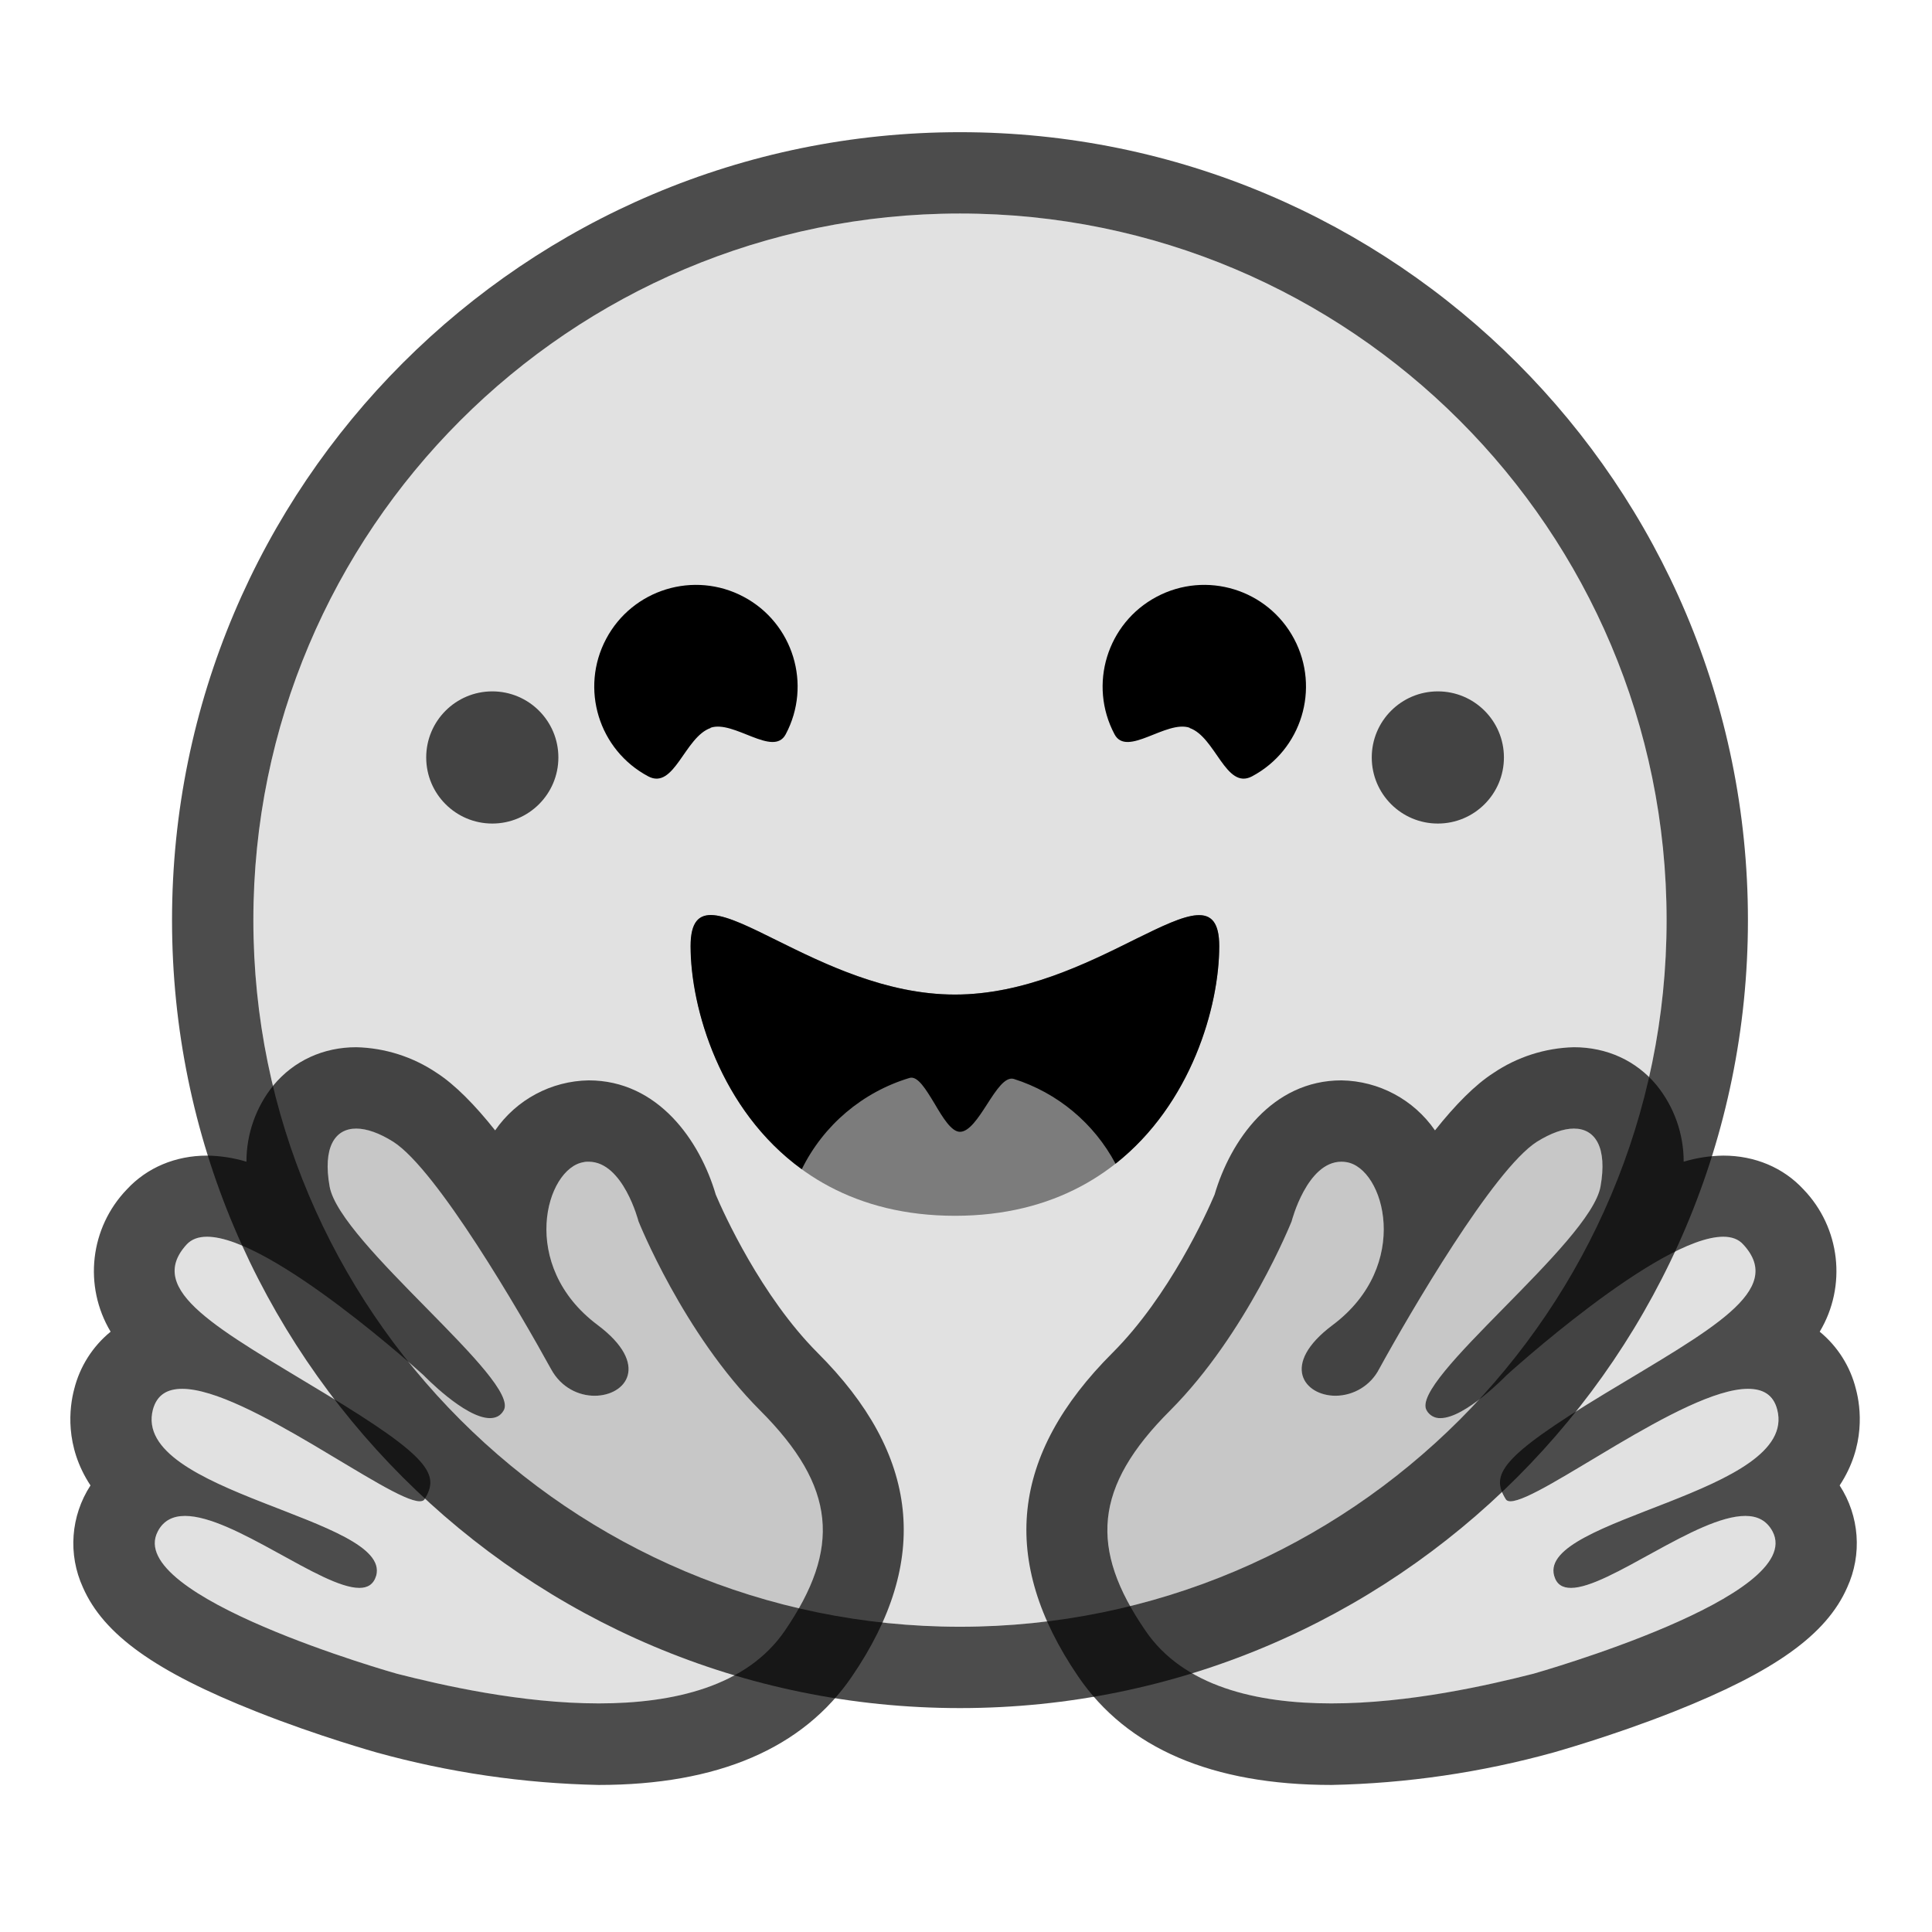
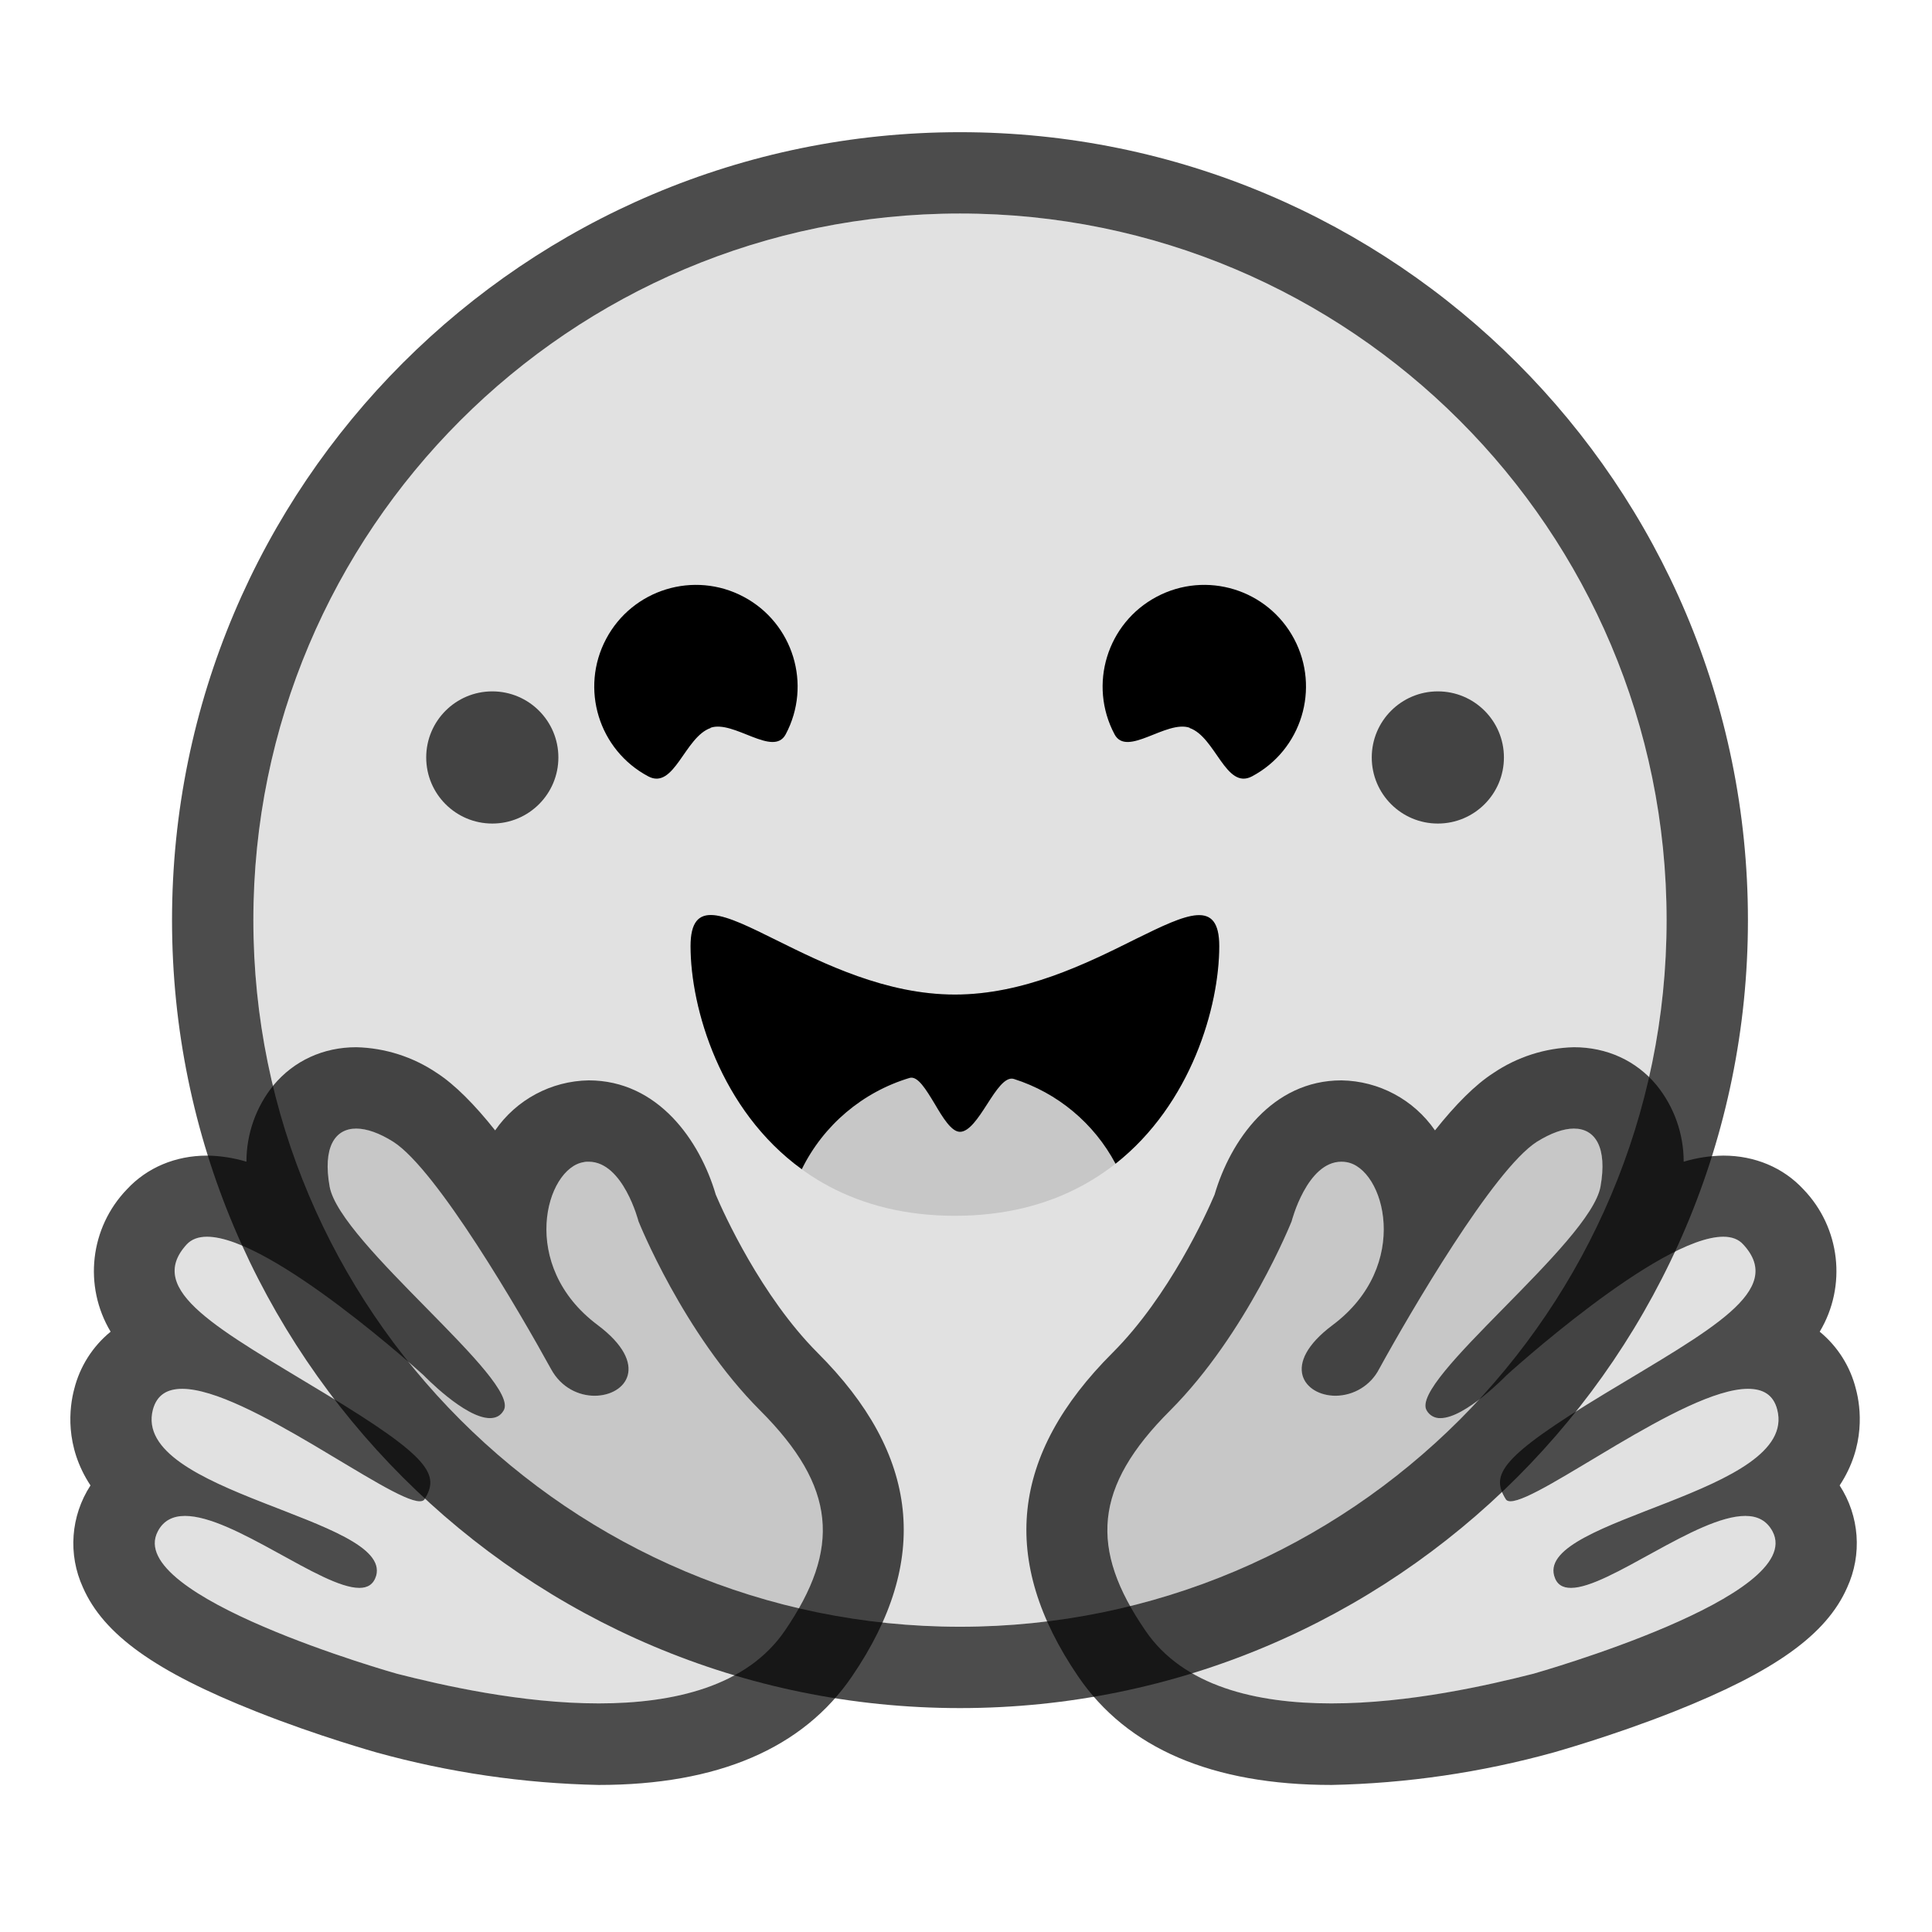
<svg xmlns="http://www.w3.org/2000/svg" viewBox="0 0 24 24">
  <g transform="translate(0 0.8842) scale(0.2526)">
    <path fill="currentColor" fill-opacity="0.12" d="M47.21 76.5a34.75 34.75 0 1 0 0-69.5 34.75 34.75 0 0 0 0 69.5Z" />
    <path fill="currentColor" fill-opacity="0.7" d="M81.96 41.75a34.75 34.75 0 1 0-69.5 0 34.75 34.75 0 0 0 69.5 0Zm-73.5 0a38.75 38.75 0 1 1 77.5 0 38.75 38.75 0 0 1-77.5 0Z" />
    <path fill="currentColor" d="M58.5 32.3c1.28.44 1.78 3.06 3.07 2.38a5 5 0 1 0-6.76-2.07c.61 1.15 2.55-.72 3.7-.32ZM34.95 32.3c-1.28.44-1.79 3.06-3.07 2.38a5 5 0 1 1 6.76-2.07c-.61 1.15-2.56-.72-3.7-.32Z" />
-     <path fill="currentColor" fill-opacity="0.45" d="M46.96 56.29c9.83 0 13-8.76 13-13.26 0-2.34-1.57-1.6-4.09-.36-2.33 1.15-5.46 2.74-8.9 2.74-7.19 0-13-6.88-13-2.38s3.16 13.26 13 13.26Z" />
+     <path fill="currentColor" fill-opacity="0.12" d="M46.96 56.29c9.83 0 13-8.76 13-13.26 0-2.34-1.57-1.6-4.09-.36-2.33 1.15-5.46 2.74-8.9 2.74-7.19 0-13-6.88-13-2.38s3.16 13.26 13 13.26Z" />
    <path fill="currentColor" fill-rule="evenodd" d="M39.43 54a8.7 8.7 0 0 1 5.3-4.49c.4-.12.81.57 1.24 1.28.4.68.82 1.37 1.24 1.37.45 0 .9-.68 1.33-1.35.45-.7.89-1.38 1.32-1.25a8.61 8.61 0 0 1 5 4.17c3.73-2.94 5.1-7.74 5.1-10.7 0-2.34-1.57-1.6-4.09-.36l-.14.07c-2.31 1.15-5.39 2.67-8.77 2.67s-6.45-1.52-8.77-2.67c-2.6-1.29-4.23-2.1-4.23.29 0 3.05 1.46 8.06 5.47 10.97Z" clip-rule="evenodd" />
    <path fill="currentColor" fill-opacity="0.7" d="M70.71 37a3.25 3.25 0 1 0 0-6.5 3.25 3.25 0 0 0 0 6.5ZM24.21 37a3.25 3.25 0 1 0 0-6.5 3.25 3.25 0 0 0 0 6.5ZM17.52 48c-1.62 0-3.06.66-4.07 1.87a5.97 5.97 0 0 0-1.33 3.76 7.1 7.1 0 0 0-1.94-.3c-1.55 0-2.95.59-3.94 1.66a5.8 5.8 0 0 0-.8 7 5.3 5.3 0 0 0-1.79 2.82c-.24.9-.48 2.8.8 4.74a5.22 5.22 0 0 0-.37 5.02c1.02 2.32 3.57 4.14 8.52 6.1 3.07 1.22 5.89 2 5.91 2.01a44.33 44.33 0 0 0 10.93 1.6c5.86 0 10.05-1.8 12.46-5.34 3.88-5.69 3.33-10.9-1.7-15.92-2.77-2.78-4.62-6.87-5-7.77-.78-2.66-2.84-5.62-6.25-5.62a5.7 5.7 0 0 0-4.6 2.46c-1-1.26-1.98-2.25-2.86-2.82A7.4 7.4 0 0 0 17.52 48Zm0 4c.51 0 1.14.22 1.82.65 2.14 1.36 6.25 8.43 7.76 11.18.5.92 1.37 1.31 2.14 1.31 1.55 0 2.75-1.53.15-3.48-3.92-2.93-2.55-7.72-.68-8.01.08-.02.17-.02.24-.02 1.7 0 2.45 2.93 2.45 2.93s2.2 5.52 5.98 9.3c3.77 3.77 3.97 6.8 1.22 10.83-1.88 2.75-5.47 3.58-9.16 3.58-3.81 0-7.73-.9-9.92-1.46-.11-.03-13.45-3.8-11.76-7 .28-.54.75-.76 1.34-.76 2.38 0 6.7 3.54 8.57 3.54.41 0 .7-.17.83-.6.79-2.85-12.06-4.05-10.98-8.17.2-.73.71-1.02 1.44-1.02 3.14 0 10.2 5.53 11.68 5.53.11 0 .2-.03.24-.1.74-1.2.33-2.04-4.9-5.2-5.21-3.16-8.88-5.06-6.8-7.33.24-.26.58-.38 1-.38 3.17 0 10.66 6.82 10.66 6.82s2.02 2.1 3.25 2.1c.28 0 .52-.1.68-.38.86-1.46-8.06-8.22-8.56-11.01-.34-1.9.24-2.85 1.31-2.85Z" />
    <path fill="currentColor" fill-opacity="0.12" d="M38.6 76.69c2.75-4.04 2.55-7.07-1.22-10.84-3.78-3.77-5.98-9.3-5.98-9.3s-.82-3.2-2.69-2.9c-1.87.3-3.24 5.08.68 8.01 3.91 2.93-.78 4.92-2.29 2.17-1.5-2.75-5.62-9.82-7.76-11.18-2.13-1.35-3.63-.6-3.13 2.2.5 2.79 9.43 9.55 8.56 11-.87 1.47-3.93-1.71-3.93-1.71s-9.57-8.71-11.66-6.44c-2.08 2.27 1.59 4.17 6.8 7.33 5.23 3.16 5.64 4 4.9 5.2-.75 1.2-12.28-8.53-13.36-4.4-1.08 4.11 11.77 5.3 10.98 8.15-.8 2.85-9.06-5.38-10.74-2.18-1.7 3.21 11.65 6.98 11.76 7.01 4.3 1.12 15.25 3.49 19.08-2.12Z" />
    <path fill="currentColor" fill-opacity="0.7" d="M77.4 48c1.62 0 3.07.66 4.07 1.87a5.97 5.97 0 0 1 1.33 3.76 7.1 7.1 0 0 1 1.95-.3c1.55 0 2.95.59 3.94 1.66a5.8 5.8 0 0 1 .8 7 5.3 5.3 0 0 1 1.78 2.82c.24.9.48 2.8-.8 4.74a5.22 5.22 0 0 1 .37 5.02c-1.02 2.32-3.57 4.14-8.51 6.1-3.08 1.22-5.9 2-5.92 2.01a44.33 44.33 0 0 1-10.93 1.6c-5.86 0-10.05-1.8-12.46-5.34-3.88-5.69-3.33-10.9 1.7-15.92 2.78-2.78 4.63-6.87 5.01-7.77.78-2.66 2.83-5.62 6.24-5.62a5.7 5.7 0 0 1 4.6 2.46c1-1.26 1.98-2.25 2.87-2.82A7.4 7.4 0 0 1 77.4 48Zm0 4c-.51 0-1.13.22-1.82.65-2.13 1.36-6.25 8.43-7.76 11.18a2.43 2.43 0 0 1-2.14 1.31c-1.54 0-2.75-1.53-.14-3.48 3.91-2.93 2.54-7.72.67-8.01a1.54 1.54 0 0 0-.24-.02c-1.7 0-2.45 2.93-2.45 2.93s-2.2 5.52-5.97 9.3c-3.78 3.77-3.98 6.8-1.22 10.83 1.87 2.75 5.47 3.58 9.15 3.58 3.82 0 7.73-.9 9.93-1.46.1-.03 13.45-3.8 11.76-7-.29-.54-.75-.76-1.34-.76-2.38 0-6.71 3.54-8.57 3.54-.42 0-.71-.17-.83-.6-.8-2.85 12.05-4.05 10.97-8.17-.19-.73-.7-1.02-1.44-1.02-3.14 0-10.2 5.53-11.68 5.53-.1 0-.19-.03-.23-.1-.74-1.2-.34-2.04 4.88-5.2 5.23-3.16 8.9-5.06 6.8-7.33-.23-.26-.57-.38-.98-.38-3.18 0-10.67 6.82-10.67 6.82s-2.02 2.1-3.24 2.1a.74.74 0 0 1-.68-.38c-.87-1.46 8.05-8.22 8.55-11.01.34-1.9-.24-2.85-1.31-2.85Z" />
    <path fill="currentColor" fill-opacity="0.12" d="M56.33 76.69c-2.75-4.04-2.56-7.07 1.22-10.84 3.77-3.77 5.97-9.3 5.97-9.3s.82-3.2 2.7-2.9c1.86.3 3.23 5.08-.68 8.01-3.92 2.93.78 4.92 2.28 2.17 1.51-2.75 5.63-9.82 7.76-11.18 2.13-1.35 3.64-.6 3.13 2.2-.5 2.79-9.42 9.55-8.55 11 .86 1.47 3.92-1.71 3.92-1.71s9.58-8.71 11.66-6.44c2.08 2.27-1.58 4.17-6.8 7.33-5.23 3.16-5.63 4-4.9 5.2.75 1.2 12.28-8.53 13.36-4.4 1.08 4.11-11.76 5.3-10.97 8.15.8 2.85 9.05-5.38 10.74-2.18 1.69 3.21-11.65 6.98-11.76 7.01-4.31 1.12-15.26 3.49-19.08-2.12Z" />
  </g>
</svg>
